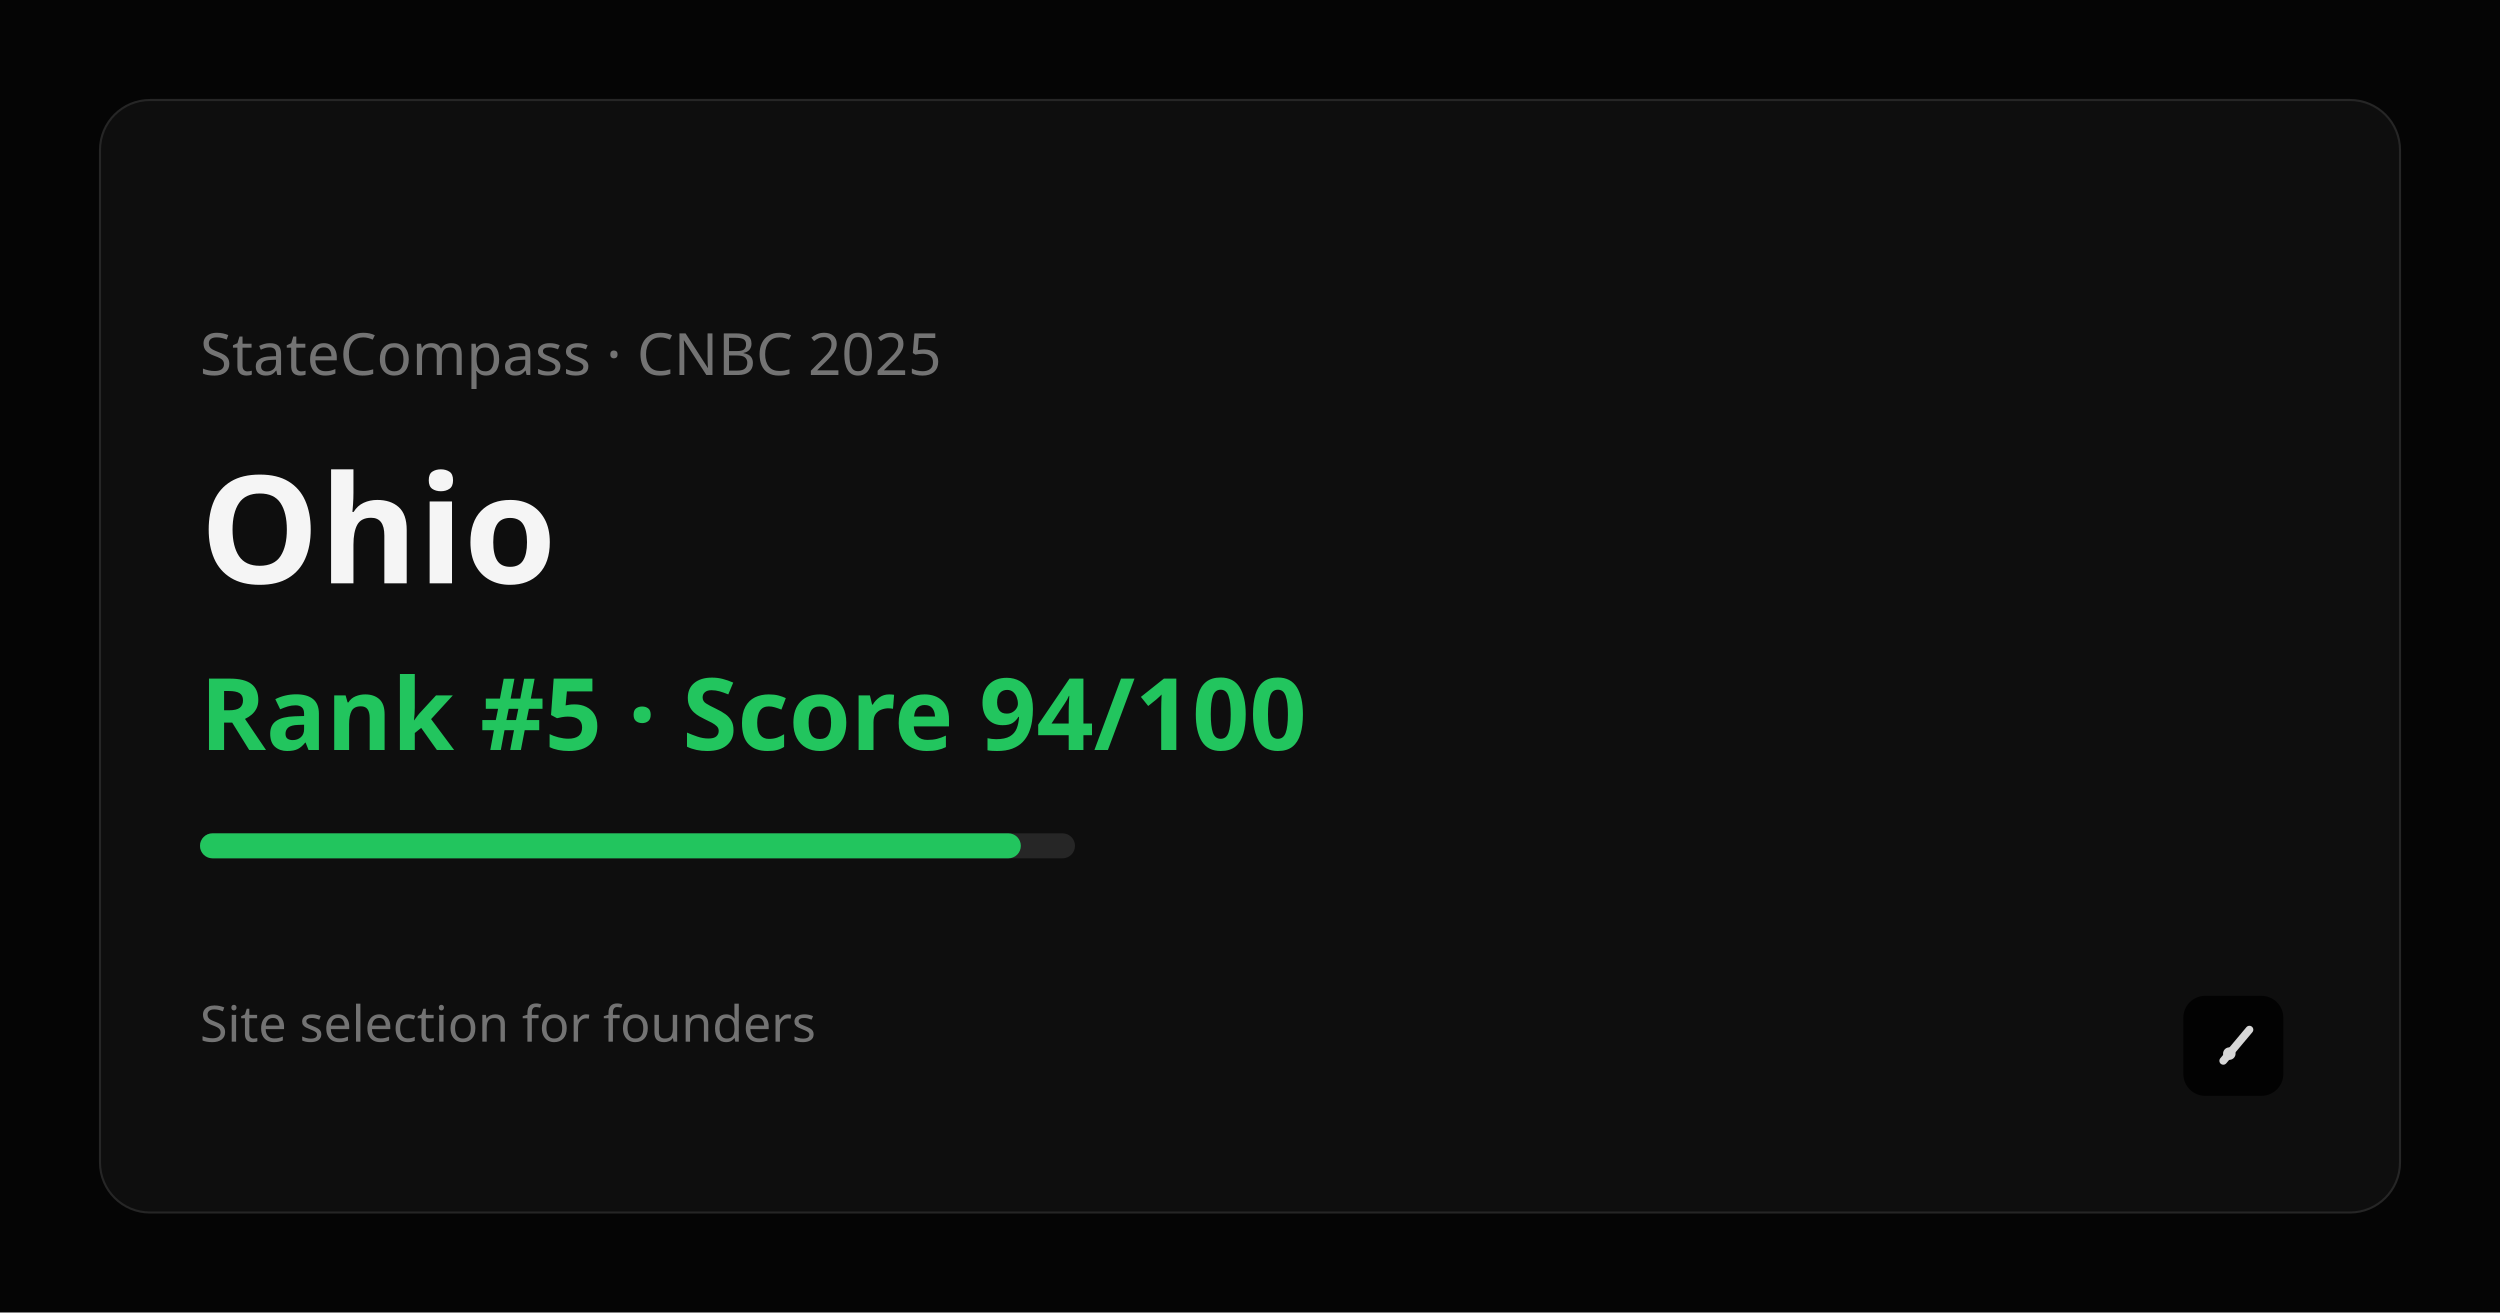
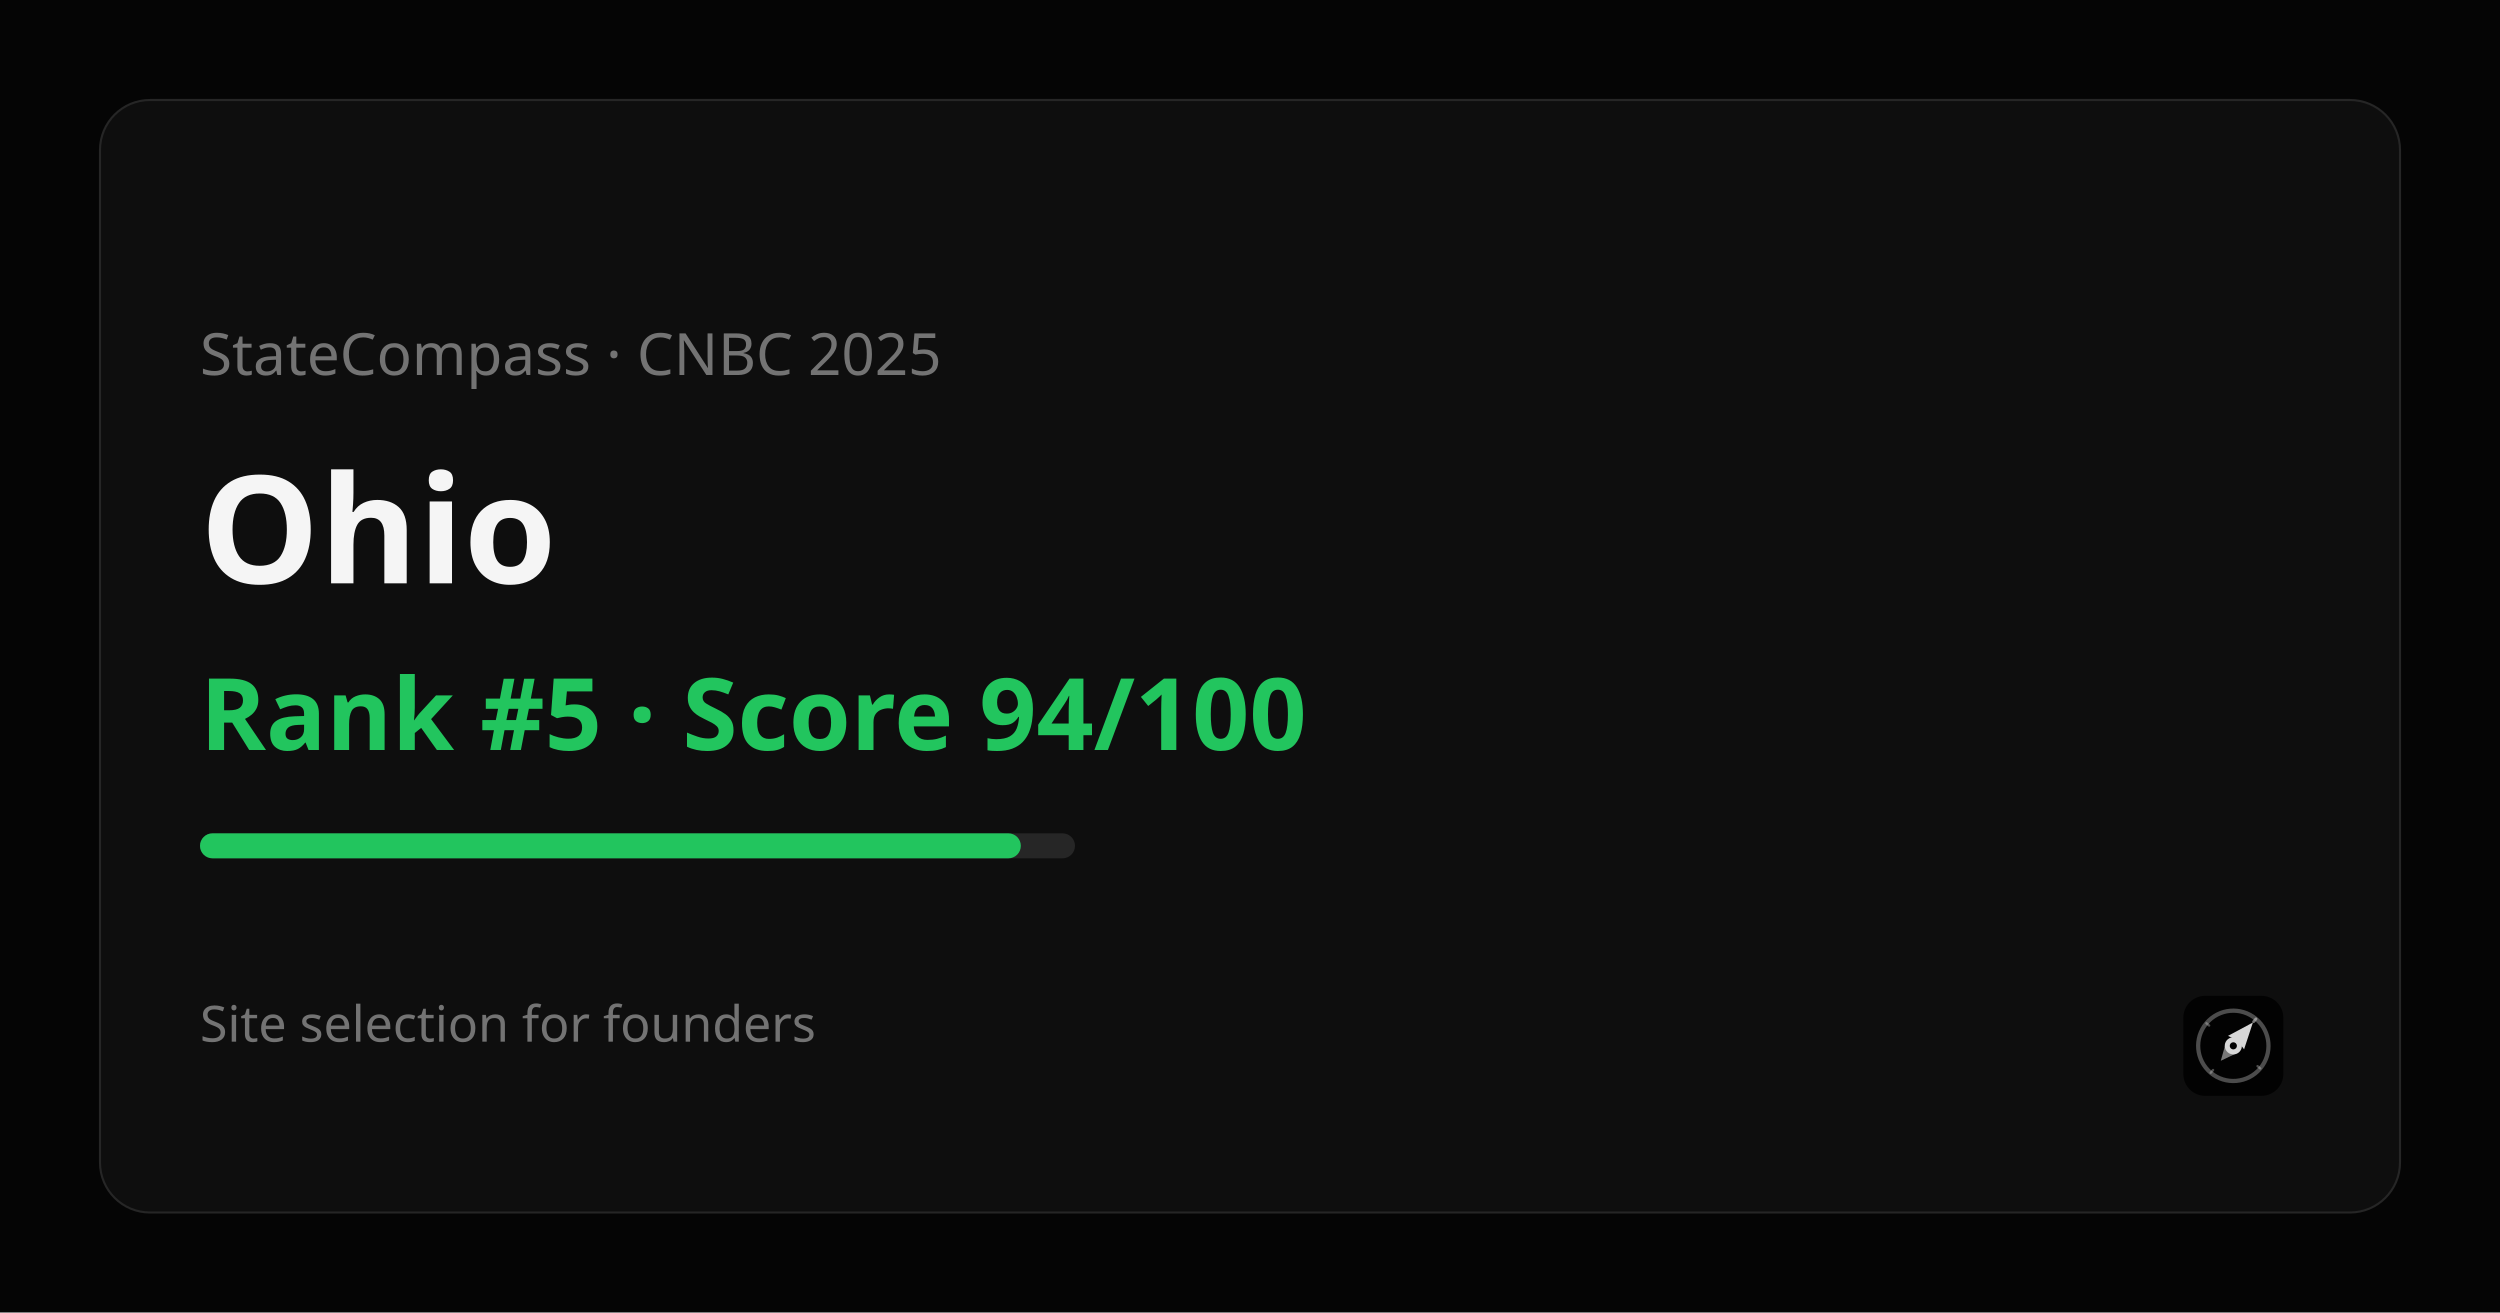
<svg xmlns="http://www.w3.org/2000/svg" width="1200" height="630" viewBox="0 0 1200 630">
  <rect width="1200" height="630" fill="#050505" />
  <rect x="48" y="48" width="1104" height="534" rx="24" fill="#0e0e0e" stroke="#262626" />
  <text x="96" y="180" fill="#737373" font-family="system-ui,sans-serif" font-size="28">StateCompass · CNBC 2025</text>
  <text x="96" y="280" fill="#f5f5f5" font-family="system-ui,sans-serif" font-size="72" font-weight="700">Ohio</text>
  <text x="96" y="360" fill="#22c55e" font-family="system-ui,sans-serif" font-size="48" font-weight="600">Rank #5 · Score 94/100</text>
  <rect x="96" y="400" width="420" height="12" rx="6" fill="#262626" />
  <rect x="96" y="400" width="394" height="12" rx="6" fill="#22c55e" />
  <text x="96" y="500" fill="#737373" font-family="system-ui,sans-serif" font-size="24">Site selection for founders</text>
  <g transform="translate(1104, 534)" opacity="0.85">
    <g transform="translate(-56, -56)">
      <rect width="48" height="48" rx="10.5" fill="#000000" />
-       <g transform="translate(24.00,25.44) rotate(40)">
-         <line x1="0" y1="3.00" x2="0" y2="-12.00" stroke="#fafafa" stroke-width="3.75" stroke-linecap="round" />
-         <line x1="0" y1="3.00" x2="0" y2="7.50" stroke="#fafafa" stroke-width="3.75" stroke-linecap="round" />
-         <circle cx="0" cy="3.00" r="3.00" fill="#fafafa" />
+       <g transform="translate(24.00,24.00) rotate(40)">
+         <circle cx="0" cy="0" r="16.88" fill="none" stroke="#fafafa" stroke-width="2.03" opacity="0.35" />
+         <line x1="0" y1="-16.88" x2="0" y2="-15.15" stroke="#fafafa" stroke-width="1.35" stroke-linecap="round" opacity="0.55" />
+         <line x1="16.88" y1="0" x2="15.15" y2="0" stroke="#fafafa" stroke-width="1.12" stroke-linecap="round" opacity="0.35" />
+         <line x1="0" y1="16.88" x2="0" y2="15.15" stroke="#fafafa" stroke-width="1.12" stroke-linecap="round" opacity="0.35" />
+         <line x1="-16.88" y1="0" x2="-15.15" y2="0" stroke="#fafafa" stroke-width="1.12" stroke-linecap="round" opacity="0.35" />
+         <path d="M 0,-14.62 L -5.03,-2.03 L 0,-3.22 L 5.03,-2.03 Z" fill="#fafafa" />
+         <path d="M 0,9.38 L -3.53,1.58 L 0,0.22 L 3.53,1.58 Z" fill="#8a8a8a" />
+         <circle cx="0" cy="0" r="4.12" fill="#fafafa" />
+         <circle cx="0" cy="0" r="1.72" fill="#000000" />
      </g>
    </g>
  </g>
</svg>
